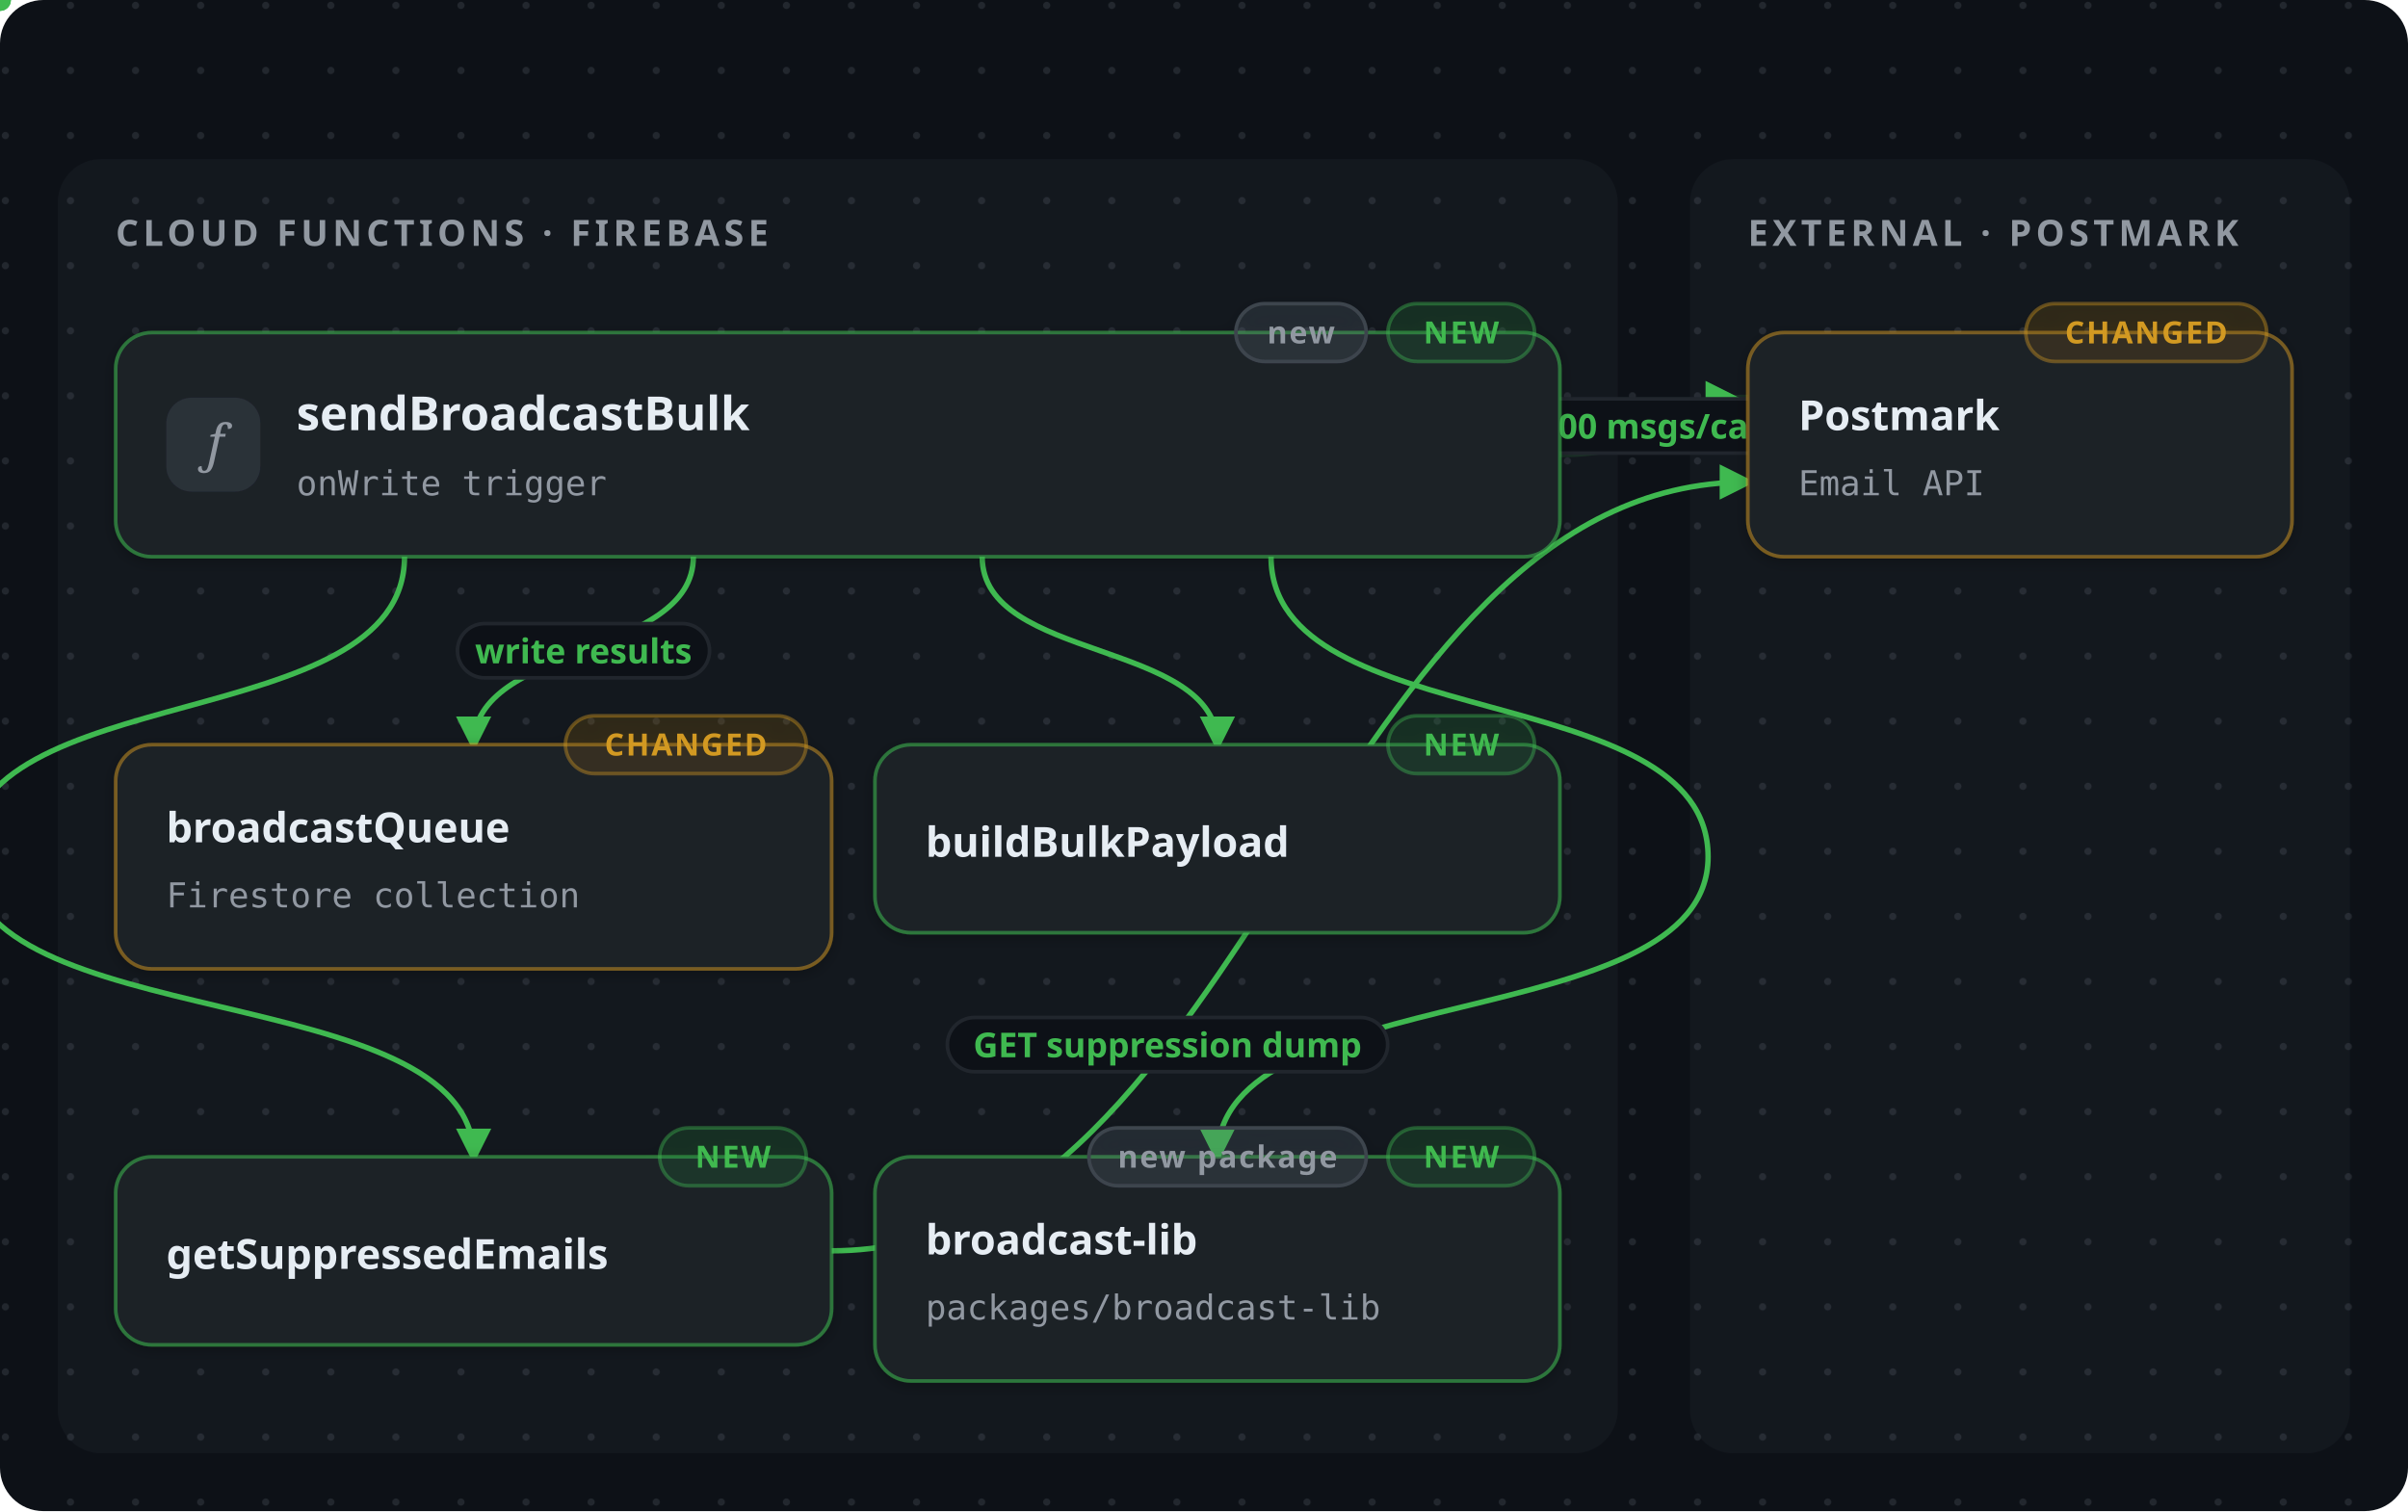
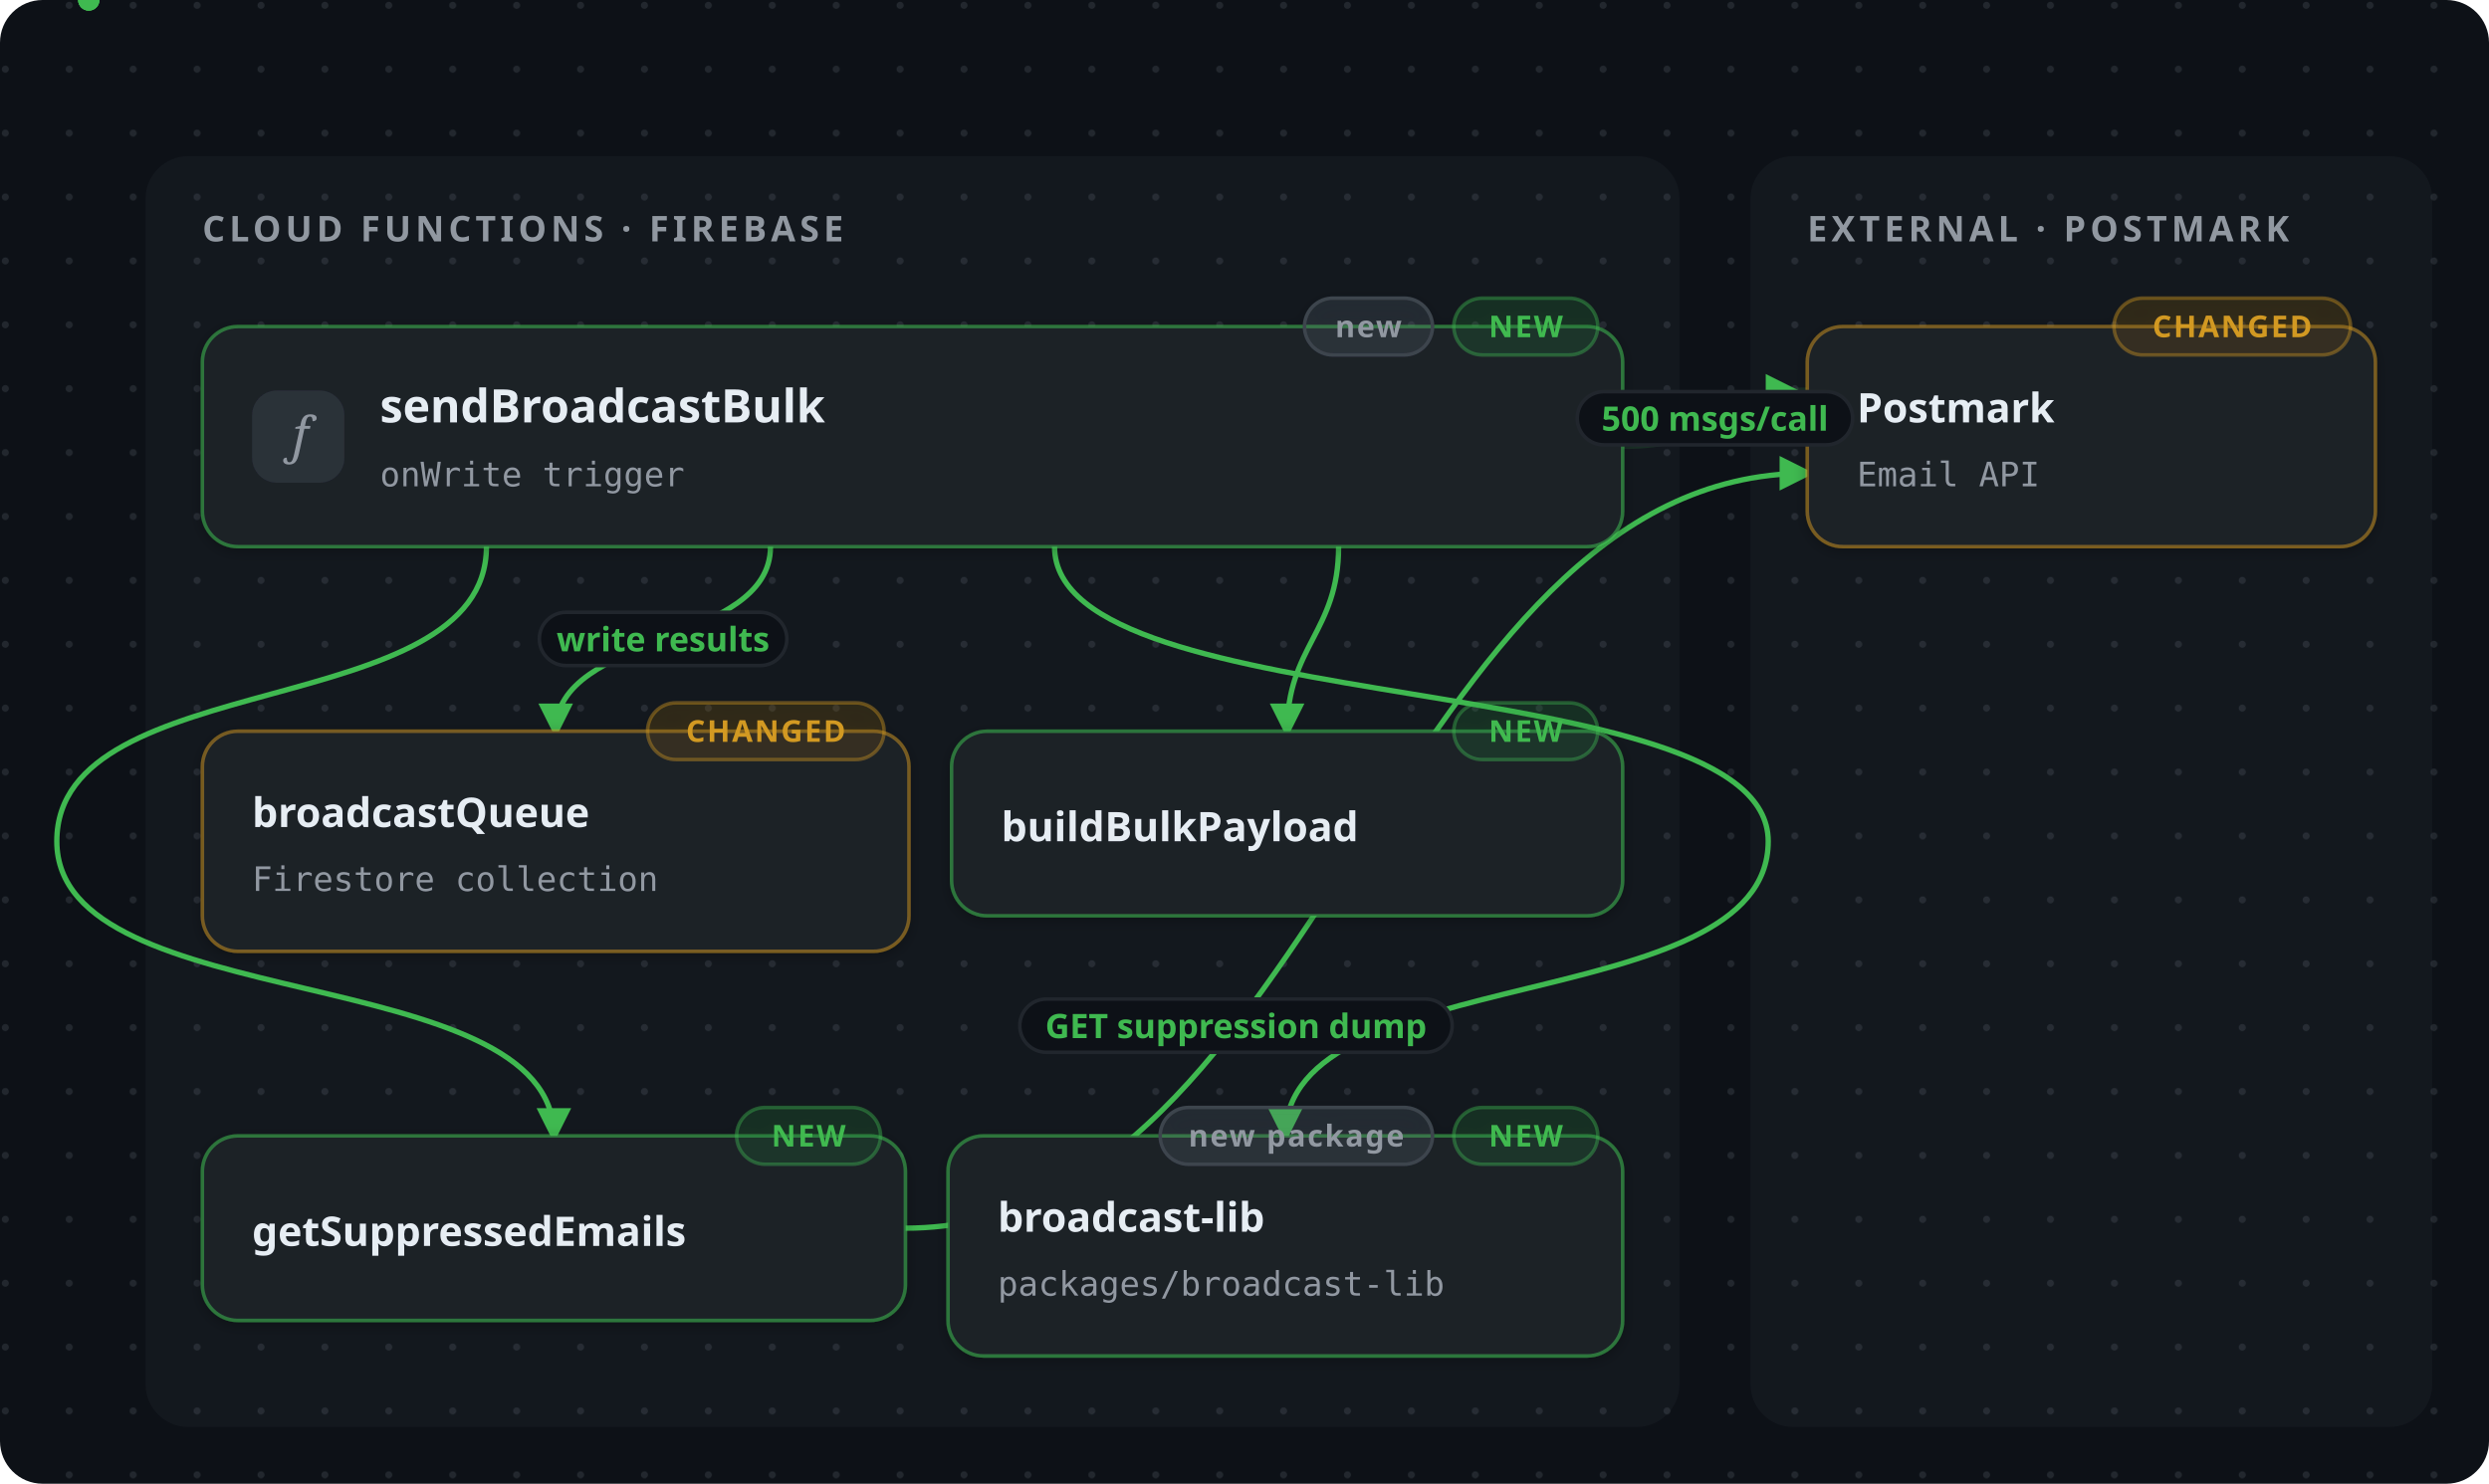
- <svg xmlns="http://www.w3.org/2000/svg" viewBox="0 0 666 418" width="666" height="418" role="img" aria-label="The new batch path">
+ <svg xmlns="http://www.w3.org/2000/svg" viewBox="0 0 701 418" width="701" height="418" role="img" aria-label="The new batch path">
  <style>text{font-family:-apple-system, BlinkMacSystemFont, "Segoe UI", "Noto Sans", Helvetica, Arial, sans-serif}.lanebox{fill:rgba(110,118,129,.07)}.lanelabel{font-size:10px;font-weight:700;letter-spacing:.12em;fill:#9198a1}.card{fill:#1c2128;stroke:#3d444d;stroke-width:1}.card-added{stroke:#3fb950;stroke-opacity:.55}.card-modified{stroke:#d29922;stroke-opacity:.5}.ghost{opacity:.55}.ghost .card{stroke:#f85149;stroke-dasharray:4 3;stroke-opacity:.6}.context{opacity:.82}.ntitle{font-weight:600;fill:#e6edf3}.strike{text-decoration:line-through}.nsub{font-size:9.5px;fill:#9198a1;font-family:ui-monospace, SFMono-Regular, "SF Mono", Menlo, Consolas, monospace}.chip{fill:rgba(110,118,129,.18)}.glyph{fill:#9198a1}.glyph-stroke{stroke:#9198a1;stroke-width:1.4;fill:none}.bdg text{font-size:8.5px;font-weight:700;letter-spacing:.06em}.bdg rect{stroke-width:1}.bdg-added rect{fill:rgba(46,160,67,.15);stroke:rgba(63,185,80,.4)}.bdg-added text{fill:#3fb950}.bdg-modified rect{fill:rgba(187,128,9,.15);stroke:rgba(210,153,34,.4)}.bdg-modified text{fill:#d29922}.bdg-removed rect{fill:rgba(248,81,73,.12);stroke:rgba(248,81,73,.4)}.bdg-removed text{fill:#f85149}.bdg-neutral rect{fill:rgba(110,118,129,.18);stroke:#3d444d}.bdg-neutral text{fill:#9198a1}.edge{fill:none;stroke-width:1.5}.edge-added{stroke:#3fb950}.edge-modified{stroke:#d29922}.edge-removed{stroke:#f85149;stroke-dasharray:5 4;opacity:.7}.edge-neutral{stroke:#6e7681}.hero{stroke-width:2.25}.faded{opacity:.45}.glow{fill:none;stroke-width:7;opacity:.14}.msg-self{font-size:11px;fill:#e6edf3}.lpill{fill:#0d1117;stroke:#21262d;stroke-width:1}.ltext{font-size:9.5px;font-weight:600;fill:#9198a1}.ltext-added{fill:#3fb950}.ltext-modified{fill:#d29922}.ltext-removed{fill:#f85149}.cardsh{filter:drop-shadow(0 1px 2px rgba(0,0,0,.28))}.pcard{fill:#1c2128;stroke:#3d444d;stroke-width:1}.ptitle{font-size:12px;font-weight:600;fill:#e6edf3;text-anchor:middle}.lifeline{stroke:#30363d;stroke-width:1;stroke-dasharray:3 4}.actbar{fill:rgba(46,160,67,.15);stroke:rgba(63,185,80,.4)}.msg{fill:none;stroke-width:1.4}.msg-return{stroke-dasharray:4 3;opacity:.8}.msg-label{font-size:11px;fill:#e6edf3;text-anchor:middle}.msg-strong{stroke-width:2}</style>
  <defs>
    <pattern id="dots" width="18" height="18" patternUnits="userSpaceOnUse">
      <circle cx="1.5" cy="1.5" r="1" fill="rgba(110,118,129,.22)" />
    </pattern>
    <marker id="mk-added" viewBox="0 0 10 10" refX="8" refY="5" markerWidth="6.5" markerHeight="6.5" orient="auto-start-reverse">
      <path d="M0,0 L10,5 L0,10 z" fill="#3fb950" />
    </marker>
    <marker id="mk-modified" viewBox="0 0 10 10" refX="8" refY="5" markerWidth="6.5" markerHeight="6.5" orient="auto-start-reverse">
      <path d="M0,0 L10,5 L0,10 z" fill="#d29922" />
    </marker>
    <marker id="mk-removed" viewBox="0 0 10 10" refX="8" refY="5" markerWidth="6.5" markerHeight="6.5" orient="auto-start-reverse">
      <path d="M0,0 L10,5 L0,10 z" fill="#f85149" />
    </marker>
    <marker id="mk-neutral" viewBox="0 0 10 10" refX="8" refY="5" markerWidth="6.5" markerHeight="6.5" orient="auto-start-reverse">
      <path d="M0,0 L10,5 L0,10 z" fill="#6e7681" />
    </marker>
  </defs>
-   <rect x="0" y="0" width="666" height="418" rx="12" fill="#0d1117" />
-   <rect x="0" y="0" width="666" height="418" rx="12" fill="url(#dots)" />
-   <g>
-     <rect class="lanebox" x="16" y="44" width="431.42" height="358" rx="12" />
-     <text class="lanelabel" x="32" y="68">CLOUD FUNCTIONS · FIREBASE</text>
-     <rect class="lanebox" x="467.42" y="44" width="182.5" height="358" rx="12" />
-     <text class="lanelabel" x="483.42" y="68">EXTERNAL · POSTMARK</text>
-   </g>
-   <g>
-     <path class="edge edge-added" d="M271.65,154 C271.65,183.15 336.71,176.85 336.71,206" marker-end="url(#mk-added)" />
-     <path class="edge edge-added" d="M111.88,154 C111.88,203.8 -9,187.2 -9,237 C-9,286.8 131,270.2 131,320" marker-end="url(#mk-added)" />
-     <path class="edge edge-added" d="M351.54,154 C351.54,203.8 472.42,187.2 472.42,237 C472.42,286.8 336.71,270.2 336.71,320" marker-end="url(#mk-added)" />
-     <path class="edge edge-added" d="M230,346 C345.79,346 367.63,133.33 483.42,133.33" marker-end="url(#mk-added)" />
+   <rect x="0" y="0" width="701" height="418" rx="12" fill="#0d1117" />
+   <rect x="0" y="0" width="701" height="418" rx="12" fill="url(#dots)" />
+   <g transform="translate(25,0)">
    <g>
-       <rect class="lpill" x="262.02" y="281.46" width="121.78" height="15" rx="7.5" />
-       <text class="ltext ltext-added" x="322.91" y="292.46" text-anchor="middle">GET suppression dump</text>
+       <rect class="lanebox" x="16" y="44" width="432" height="358" rx="12" />
+       <text class="lanelabel" x="32" y="68">CLOUD FUNCTIONS · FIREBASE</text>
+       <rect class="lanebox" x="468" y="44" width="192" height="358" rx="12" />
+       <text class="lanelabel" x="484" y="68">EXTERNAL · POSTMARK</text>
    </g>
-     <circle r="2.6" fill="#3fb950">
-       <animateMotion dur="1.6s" repeatCount="indefinite" path="M230,346 C345.79,346 367.63,133.33 483.42,133.33" />
-     </circle>
-     <path class="glow" stroke="#3fb950" d="M431.42,123 C455.42,123 459.42,112.67 483.42,112.67" />
-     <path class="edge edge-added hero" d="M431.42,123 C455.42,123 459.42,112.67 483.42,112.67" marker-end="url(#mk-added)" />
    <g>
-       <rect class="lpill" x="418.64" y="110.33" width="77.56" height="15" rx="7.5" />
-       <text class="ltext ltext-added" x="457.42" y="121.33" text-anchor="middle">500 msgs/call</text>
+       <path class="edge edge-added" d="M352,154 C352,178 337.5,182 337.5,206" marker-end="url(#mk-added)" />
+       <path class="edge edge-added" d="M112,154 C112,203.8 -9,187.2 -9,237 C-9,286.8 131,270.2 131,320" marker-end="url(#mk-added)" />
+       <path class="edge edge-added" d="M272,154 C272,203.8 473,187.2 473,237 C473,286.8 337,270.2 337,320" marker-end="url(#mk-added)" />
+       <path class="edge edge-added" d="M230,346 C345.95,346 368.05,133.33 484,133.33" marker-end="url(#mk-added)" />
+       <circle r="2.6" fill="#3fb950">
+         <animateMotion dur="1.6s" repeatCount="indefinite" path="M230,346 C345.95,346 368.05,133.33 484,133.33" />
+       </circle>
+       <path class="glow" stroke="#3fb950" d="M432,123 C456,123 460,112.67 484,112.67" />
+       <path class="edge edge-added hero" d="M432,123 C456,123 460,112.67 484,112.67" marker-end="url(#mk-added)" />
+       <circle r="3" fill="#3fb950">
+         <animateMotion dur="2.1s" repeatCount="indefinite" path="M432,123 C456,123 460,112.67 484,112.67" />
+       </circle>
+       <circle r="3" fill="#3fb950">
+         <animateMotion dur="2.1s" begin="0.7s" repeatCount="indefinite" path="M432,123 C456,123 460,112.67 484,112.67" />
+       </circle>
+       <circle r="3" fill="#3fb950">
+         <animateMotion dur="2.1s" begin="1.4s" repeatCount="indefinite" path="M432,123 C456,123 460,112.67 484,112.67" />
+       </circle>
+       <path class="edge edge-added" d="M192,154 C192,181.92 131.5,178.08 131.5,206" marker-end="url(#mk-added)" />
    </g>
-     <circle r="3" fill="#3fb950">
-       <animateMotion dur="2.1s" repeatCount="indefinite" path="M431.42,123 C455.42,123 459.42,112.67 483.42,112.67" />
-     </circle>
-     <circle r="3" fill="#3fb950">
-       <animateMotion dur="2.1s" begin="0.7s" repeatCount="indefinite" path="M431.42,123 C455.42,123 459.42,112.67 483.42,112.67" />
-     </circle>
-     <circle r="3" fill="#3fb950">
-       <animateMotion dur="2.1s" begin="1.4s" repeatCount="indefinite" path="M431.42,123 C455.42,123 459.42,112.67 483.42,112.67" />
-     </circle>
-     <path class="edge edge-added" d="M191.77,154 C191.77,181.99 131,178.01 131,206" marker-end="url(#mk-added)" />
    <g>
-       <rect class="lpill" x="126.53" y="172.5" width="69.71" height="15" rx="7.5" />
-       <text class="ltext ltext-added" x="161.38" y="183.5" text-anchor="middle">write results</text>
-     </g>
-   </g>
-   <g>
-     <g class="cardsh">
-       <rect class="card card-added" x="32" y="92" width="399.42" height="62" rx="10" />
-       <rect class="chip" x="46" y="110" width="26" height="26" rx="7" />
-       <g>
-         <text class="glyph" x="59" y="127.5" text-anchor="middle" style="font-size:14px;font-style:italic;font-family:Georgia,serif">ƒ</text>
+       <g class="cardsh">
+         <rect class="card card-added" x="32" y="92" width="400" height="62" rx="10" />
+         <rect class="chip" x="46" y="110" width="26" height="26" rx="7" />
+         <g>
+           <text class="glyph" x="59" y="127.5" text-anchor="middle" style="font-size:14px;font-style:italic;font-family:Georgia,serif">ƒ</text>
+         </g>
+         <text class="ntitle" x="82" y="119" font-size="13">sendBroadcastBulk</text>
+         <text class="nsub" x="82" y="137">onWrite trigger</text>
+         <g class="bdg bdg-neutral">
+           <rect x="342.4" y="84" width="36.05" height="16" rx="8" />
+           <text x="360.42" y="95" text-anchor="middle">new</text>
+         </g>
+         <g class="bdg bdg-added">
+           <rect x="384.45" y="84" width="40.55" height="16" rx="8" />
+           <text x="404.73" y="95" text-anchor="middle">NEW</text>
+         </g>
      </g>
-       <text class="ntitle" x="82" y="119" font-size="13">sendBroadcastBulk</text>
-       <text class="nsub" x="82" y="137">onWrite trigger</text>
-       <g class="bdg bdg-neutral">
-         <rect x="341.82" y="84" width="36.05" height="16" rx="8" />
-         <text x="359.85" y="95" text-anchor="middle">new</text>
+       <g class="cardsh">
+         <rect class="card card-modified" x="32" y="206" width="199" height="62" rx="10" />
+         <text class="ntitle" x="46" y="233" font-size="11.5">broadcastQueue</text>
+         <text class="nsub" x="46" y="251">Firestore collection</text>
+         <g class="bdg bdg-modified">
+           <rect x="157.38" y="198" width="66.62" height="16" rx="8" />
+           <text x="190.69" y="209" text-anchor="middle">CHANGED</text>
+         </g>
      </g>
-       <g class="bdg bdg-added">
-         <rect x="383.87" y="84" width="40.55" height="16" rx="8" />
-         <text x="404.15" y="95" text-anchor="middle">NEW</text>
+       <g class="cardsh">
+         <rect class="card card-added" x="243" y="206" width="189" height="52" rx="10" />
+         <text class="ntitle" x="257" y="237" font-size="11.5">buildBulkPayload</text>
+         <g class="bdg bdg-added">
+           <rect x="384.45" y="198" width="40.55" height="16" rx="8" />
+           <text x="404.73" y="209" text-anchor="middle">NEW</text>
+         </g>
+       </g>
+       <g class="cardsh">
+         <rect class="card card-added" x="32" y="320" width="198" height="52" rx="10" />
+         <text class="ntitle" x="46" y="351" font-size="11.5">getSuppressedEmails</text>
+         <g class="bdg bdg-added">
+           <rect x="182.45" y="312" width="40.55" height="16" rx="8" />
+           <text x="202.73" y="323" text-anchor="middle">NEW</text>
+         </g>
+       </g>
+       <g class="cardsh">
+         <rect class="card card-added" x="242" y="320" width="190" height="62" rx="10" />
+         <text class="ntitle" x="256" y="347" font-size="11.5">broadcast-lib</text>
+         <text class="nsub" x="256" y="365">packages/broadcast-lib</text>
+         <g class="bdg bdg-neutral">
+           <rect x="301.75" y="312" width="76.7" height="16" rx="8" />
+           <text x="340.1" y="323" text-anchor="middle">new package</text>
+         </g>
+         <g class="bdg bdg-added">
+           <rect x="384.45" y="312" width="40.55" height="16" rx="8" />
+           <text x="404.73" y="323" text-anchor="middle">NEW</text>
+         </g>
+       </g>
+       <g class="cardsh">
+         <rect class="card card-modified" x="484" y="92" width="160" height="62" rx="10" />
+         <text class="ntitle" x="498" y="119" font-size="11.5">Postmark</text>
+         <text class="nsub" x="498" y="137">Email API</text>
+         <g class="bdg bdg-modified">
+           <rect x="570.38" y="84" width="66.62" height="16" rx="8" />
+           <text x="603.69" y="95" text-anchor="middle">CHANGED</text>
+         </g>
      </g>
    </g>
-     <g class="cardsh">
-       <rect class="card card-modified" x="32" y="206" width="198" height="62" rx="10" />
-       <text class="ntitle" x="46" y="233" font-size="11.5">broadcastQueue</text>
-       <text class="nsub" x="46" y="251">Firestore collection</text>
-       <g class="bdg bdg-modified">
-         <rect x="156.38" y="198" width="66.62" height="16" rx="8" />
-         <text x="189.69" y="209" text-anchor="middle">CHANGED</text>
+     <g>
+       <g>
+         <rect class="lpill" x="262.21" y="281.46" width="121.78" height="15" rx="7.5" />
+         <text class="ltext ltext-added" x="323.1" y="292.46" text-anchor="middle">GET suppression dump</text>
      </g>
-     </g>
-     <g class="cardsh">
-       <rect class="card card-added" x="242" y="206" width="189.42" height="52" rx="10" />
-       <text class="ntitle" x="256" y="237" font-size="11.5">buildBulkPayload</text>
-       <g class="bdg bdg-added">
-         <rect x="383.87" y="198" width="40.55" height="16" rx="8" />
-         <text x="404.15" y="209" text-anchor="middle">NEW</text>
+       <g>
+         <rect class="lpill" x="419.22" y="110.33" width="77.56" height="15" rx="7.5" />
+         <text class="ltext ltext-added" x="458" y="121.33" text-anchor="middle">500 msgs/call</text>
      </g>
-     </g>
-     <g class="cardsh">
-       <rect class="card card-added" x="32" y="320" width="198" height="52" rx="10" />
-       <text class="ntitle" x="46" y="351" font-size="11.5">getSuppressedEmails</text>
-       <g class="bdg bdg-added">
-         <rect x="182.45" y="312" width="40.55" height="16" rx="8" />
-         <text x="202.73" y="323" text-anchor="middle">NEW</text>
-       </g>
-     </g>
-     <g class="cardsh">
-       <rect class="card card-added" x="242" y="320" width="189.42" height="62" rx="10" />
-       <text class="ntitle" x="256" y="347" font-size="11.5">broadcast-lib</text>
-       <text class="nsub" x="256" y="365">packages/broadcast-lib</text>
-       <g class="bdg bdg-neutral">
-         <rect x="301.17" y="312" width="76.7" height="16" rx="8" />
-         <text x="339.52" y="323" text-anchor="middle">new package</text>
-       </g>
-       <g class="bdg bdg-added">
-         <rect x="383.87" y="312" width="40.55" height="16" rx="8" />
-         <text x="404.15" y="323" text-anchor="middle">NEW</text>
-       </g>
-     </g>
-     <g class="cardsh">
-       <rect class="card card-modified" x="483.42" y="92" width="150.5" height="62" rx="10" />
-       <text class="ntitle" x="497.42" y="119" font-size="11.5">Postmark</text>
-       <text class="nsub" x="497.42" y="137">Email API</text>
-       <g class="bdg bdg-modified">
-         <rect x="560.3" y="84" width="66.62" height="16" rx="8" />
-         <text x="593.61" y="95" text-anchor="middle">CHANGED</text>
+       <g>
+         <rect class="lpill" x="126.9" y="172.5" width="69.71" height="15" rx="7.5" />
+         <text class="ltext ltext-added" x="161.75" y="183.5" text-anchor="middle">write results</text>
      </g>
    </g>
  </g>
</svg>
